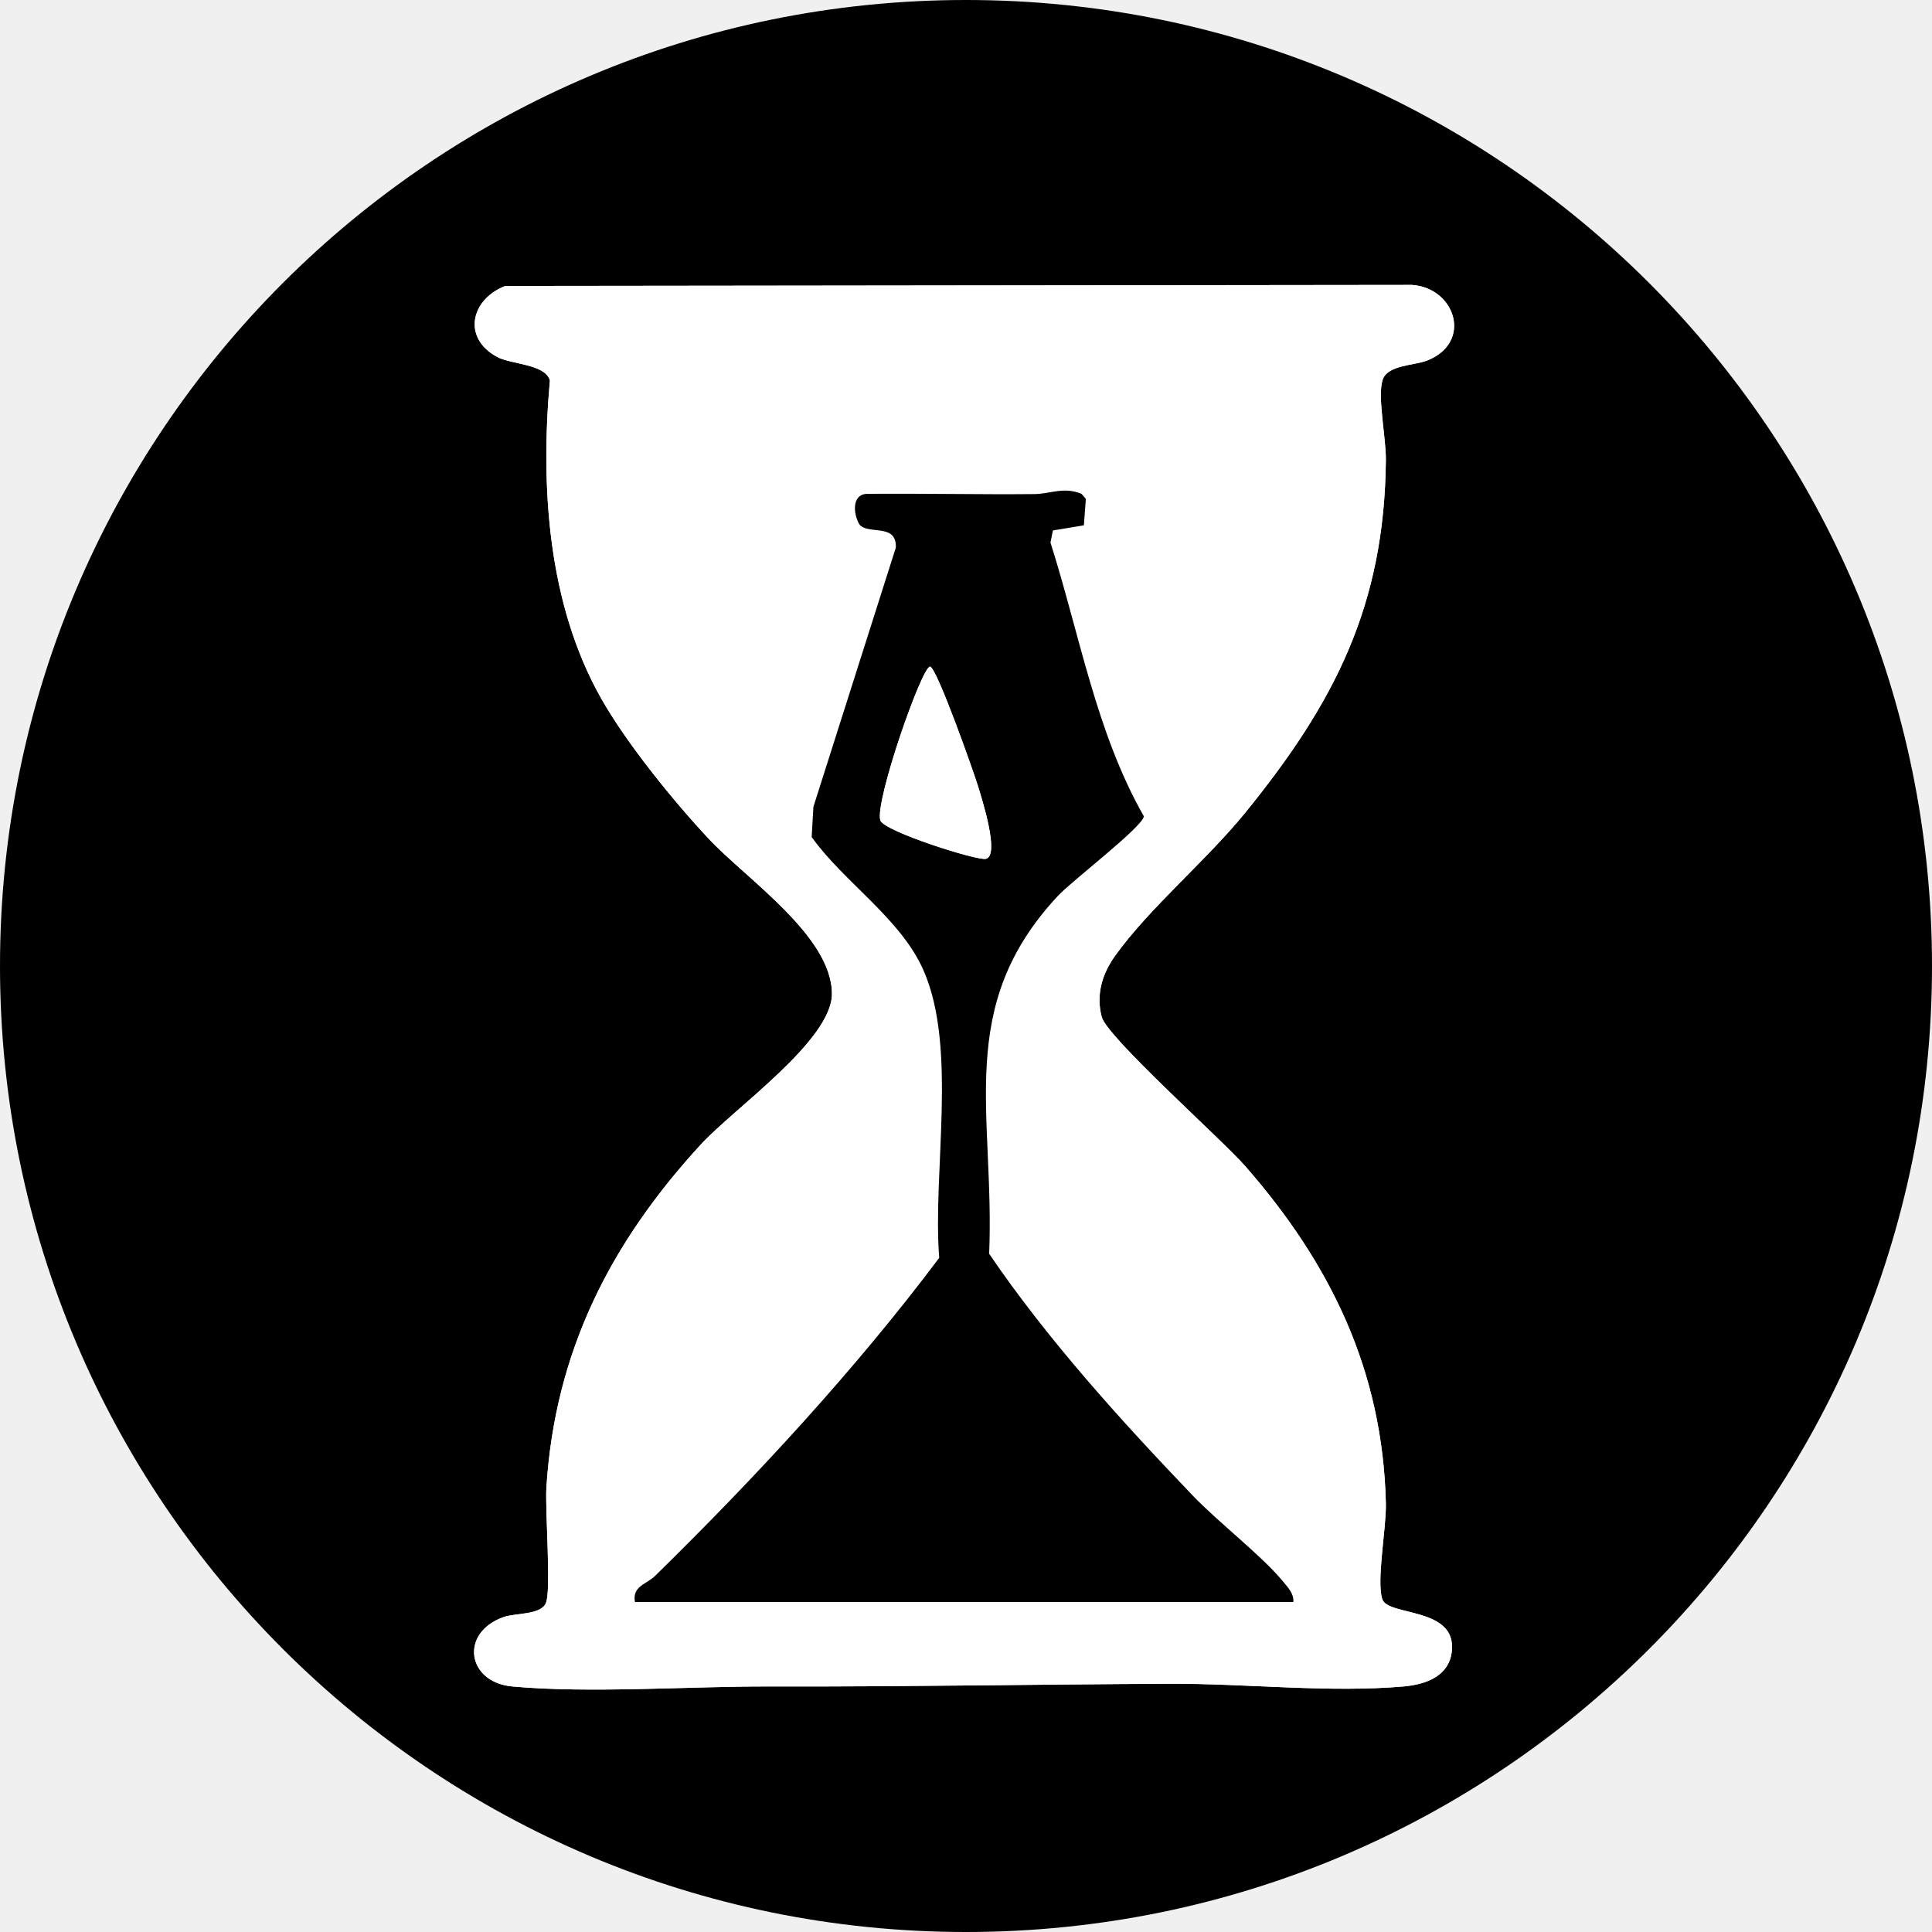
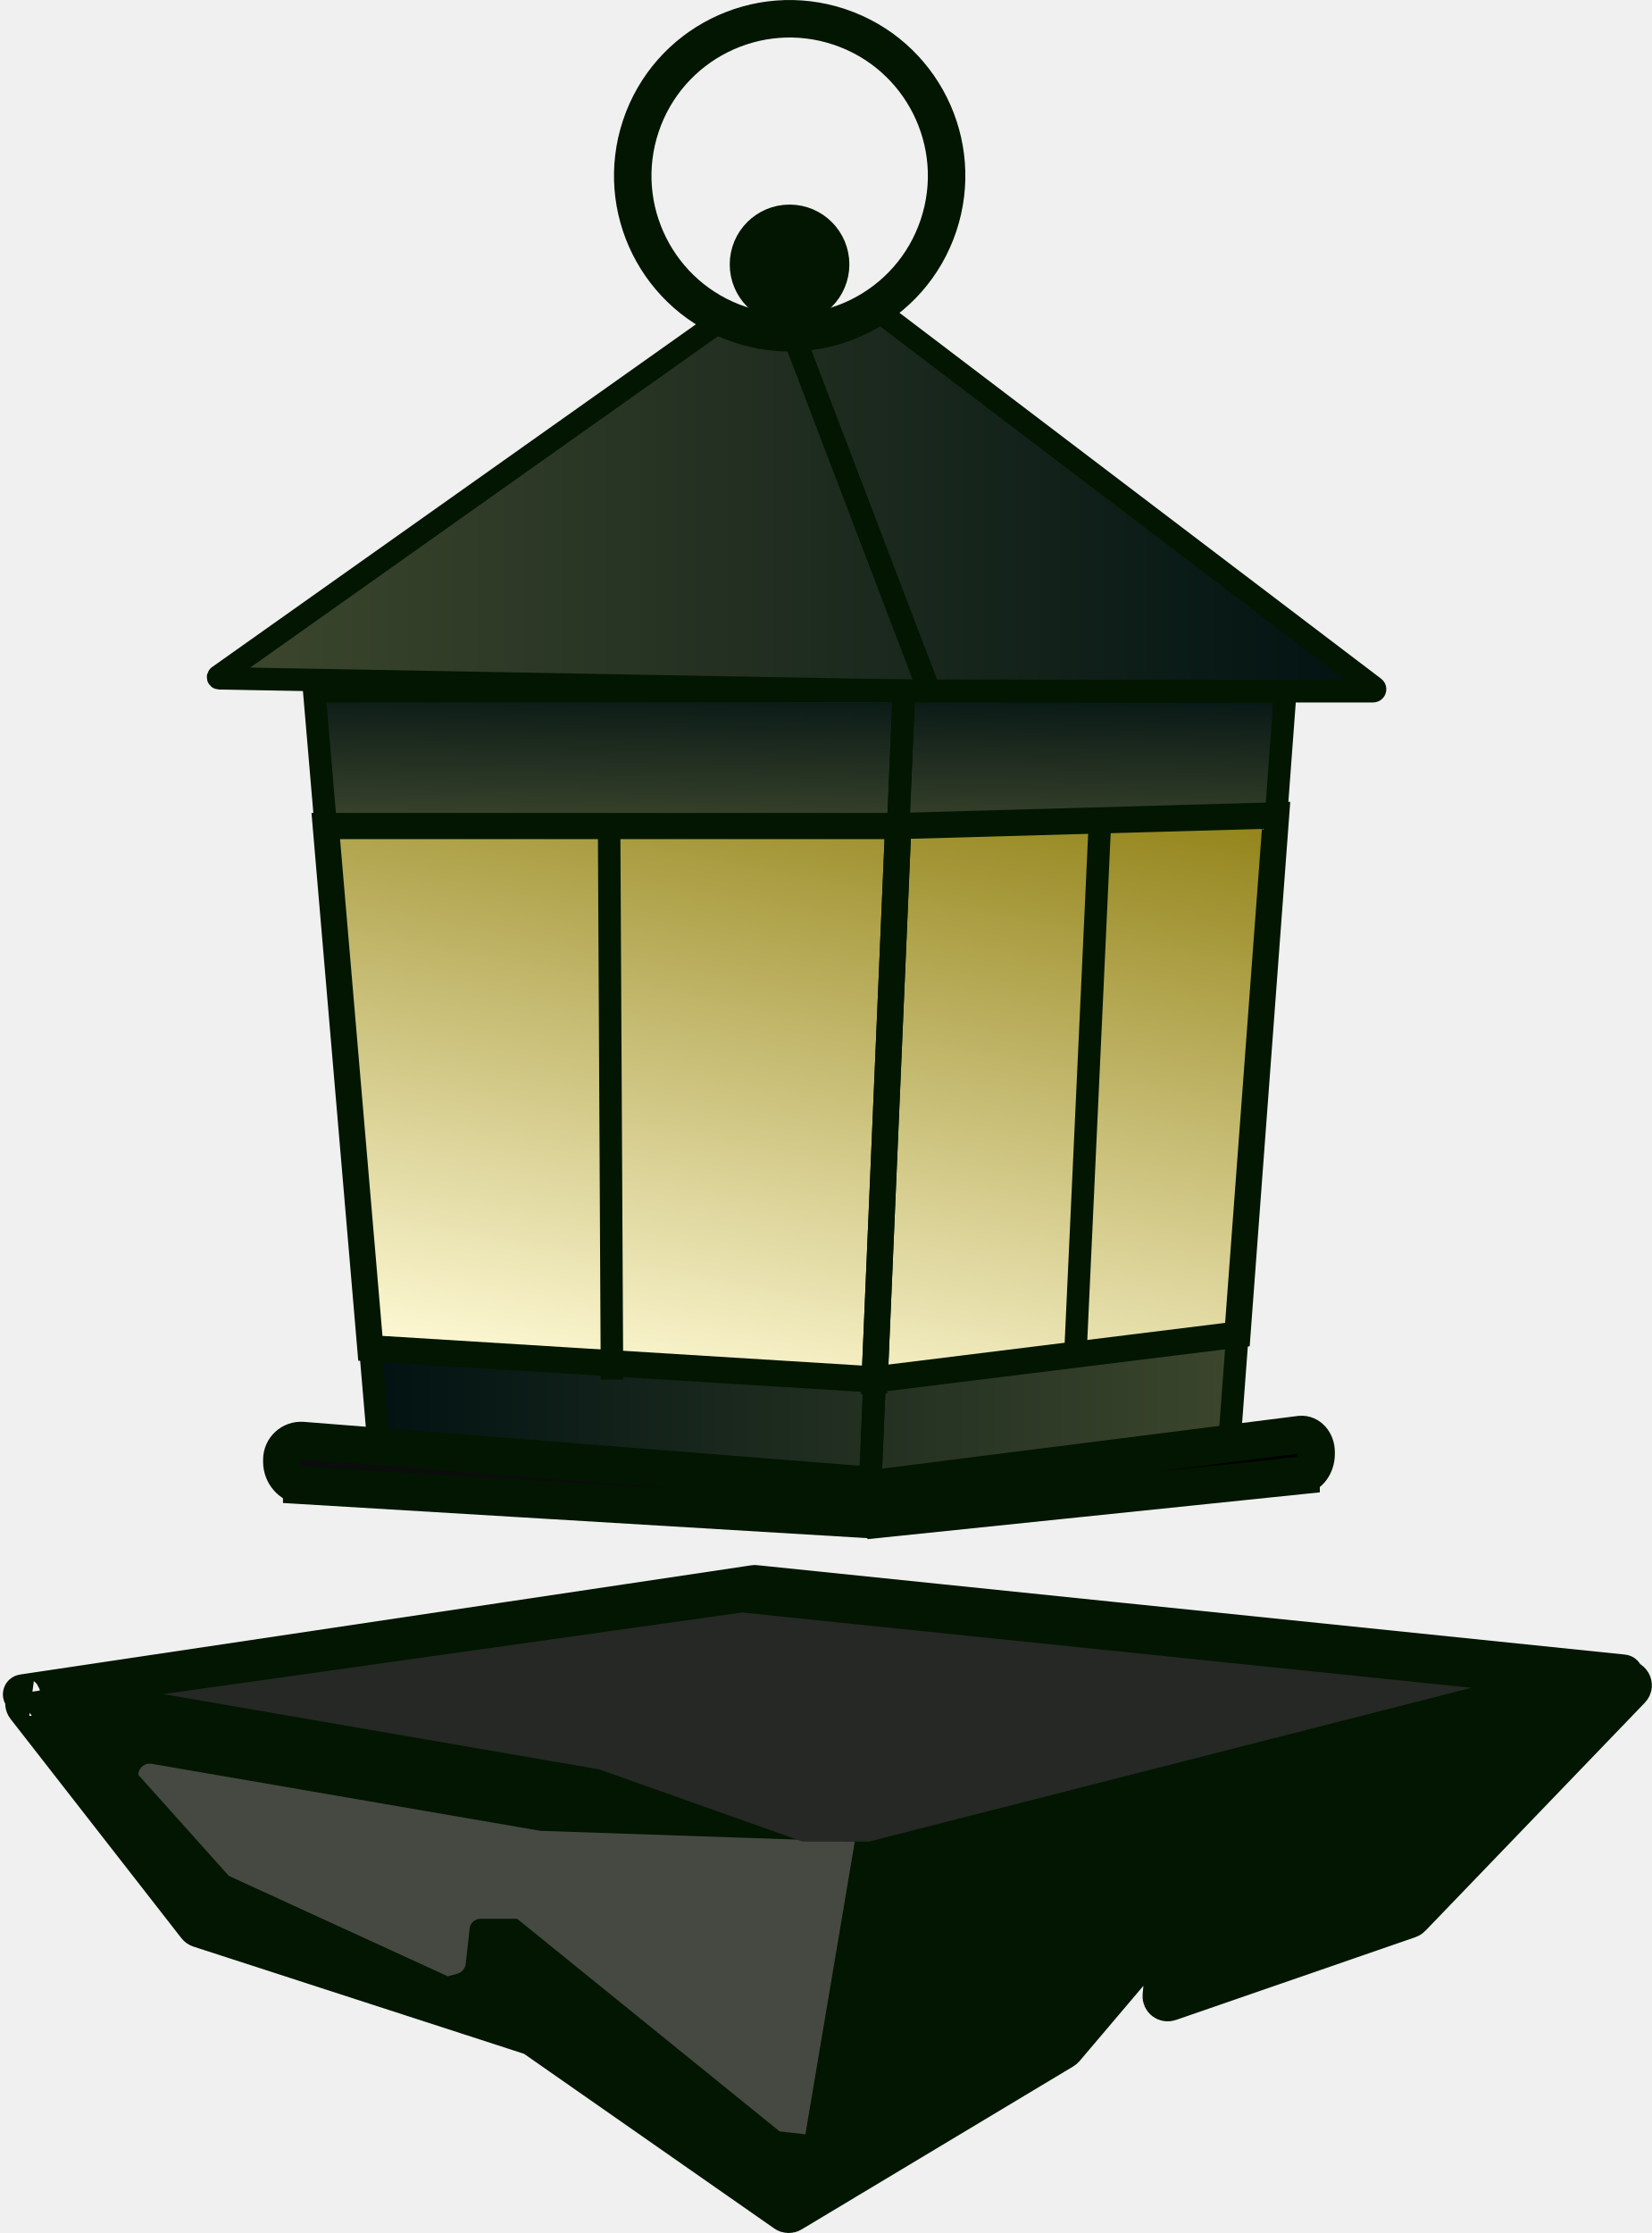
- <svg xmlns="http://www.w3.org/2000/svg" id="Calque_2" data-name="Calque 2" viewBox="0 0 480.76 480.76">
+ <svg xmlns="http://www.w3.org/2000/svg" xmlns:xlink="http://www.w3.org/1999/xlink" id="Calque_2" data-name="Calque 2" viewBox="0 0 440.8 595.72">
  <defs>
    <style>
      .cls-1 {
-         fill: #fff;
+         stroke-width: 6px;
+       }
+ 
+       .cls-1, .cls-2, .cls-3, .cls-4, .cls-5, .cls-6, .cls-7 {
+         stroke: #021601;
+       }
+ 
+       .cls-1, .cls-2, .cls-4, .cls-5, .cls-6, .cls-7 {
+         stroke-miterlimit: 10;
+       }
+ 
+       .cls-1, .cls-3, .cls-8, .cls-5 {
+         fill: none;
+       }
+ 
+       .cls-2 {
+         fill: #0b0c0c;
+       }
+ 
+       .cls-2, .cls-4, .cls-6 {
+         stroke-width: 10px;
+       }
+ 
+       .cls-3 {
+         stroke-miterlimit: 10;
+         stroke-width: 10px;
+       }
+ 
+       .cls-9 {
+         fill: #252824;
+       }
+ 
+       .cls-10 {
+         fill: #464942;
+       }
+ 
+       .cls-11 {
+         fill: url(#Dégradé_sans_nom_3-3);
+       }
+ 
+       .cls-4, .cls-7 {
+         fill: #021601;
+       }
+ 
+       .cls-5 {
+         stroke-width: 7px;
+       }
+ 
+       .cls-12 {
+         fill: url(#Dégradé_sans_nom_3-2);
+       }
+ 
+       .cls-13 {
+         fill: url(#Dégradé_sans_nom_4);
+       }
+ 
+       .cls-14 {
+         fill: url(#Dégradé_sans_nom_3);
+       }
+ 
+       .cls-7 {
+         stroke-width: 13px;
      }
    </style>
+     <linearGradient id="Dégradé_sans_nom_3" data-name="Dégradé sans nom 3" x1="65.99" y1="192.26" x2="366.94" y2="192.26" gradientTransform="translate(0 -56.72)" gradientUnits="userSpaceOnUse">
+       <stop offset="0" stop-color="#3c462d" />
+       <stop offset="1" stop-color="#011212" />
+     </linearGradient>
+     <linearGradient id="Dégradé_sans_nom_3-2" data-name="Dégradé sans nom 3" x1="213.04" y1="279.29" x2="213.79" y2="236.43" xlink:href="#Dégradé_sans_nom_3" />
+     <linearGradient id="Dégradé_sans_nom_3-3" data-name="Dégradé sans nom 3" x1="330.2" y1="433.94" x2="98.83" y2="433.94" xlink:href="#Dégradé_sans_nom_3" />
+     <linearGradient id="Dégradé_sans_nom_4" data-name="Dégradé sans nom 4" x1="191.18" y1="434.36" x2="226.16" y2="254.38" gradientTransform="translate(0 -56.72)" gradientUnits="userSpaceOnUse">
+       <stop offset="0" stop-color="#fffad6" />
+       <stop offset="1" stop-color="#93841a" />
+     </linearGradient>
  </defs>
-   <g id="Calque_2-2" data-name="Calque 2">
+   <g id="Calque_1-2" data-name="Calque 1">
    <g>
-       <path d="M480.76,240.38c0,132.76-107.62,240.38-240.38,240.38S0,373.14,0,240.38,107.62,0,240.38,0s240.38,107.62,240.38,240.38ZM125.74,71.16c-8.5,3.28-10.82,12.85-2.07,17.64,3.48,1.9,11.95,1.74,13.18,5.84-2.38,26.5-.52,55.66,12.74,79.13,6.29,11.14,18.06,25.67,26.88,35.06,9.3,9.91,30.52,24.1,30.56,38.45.03,11.59-24.33,28.51-32.56,37.45-22.59,24.54-36.36,51.62-38.49,85.39-.36,5.75,1.25,25.74-.14,28.82s-7.53,2.38-10.54,3.46c-10.98,3.91-9.09,16.23,2.18,17.26,19.29,1.77,44.05-.06,64.03,0,33.05.09,66.75-.54,100.03-.67,18.65-.07,39.34,2.29,57.82.66,5.47-.48,11.36-2.57,11.94-8.91,1.01-10.93-15.87-8.5-17.31-12.78-1.53-4.5,1.02-17.75.88-23.86-.78-32.94-13.69-59.55-34.98-83.9-5.78-6.61-34.43-32.09-35.74-37.18-1.44-5.55.13-10.68,3.33-15.16,8.47-11.85,22.78-23.79,32.36-35.58,22.23-27.35,34.69-51.52,35.03-87.84.05-5.49-2.11-15.58-.84-19.83,1.14-3.82,7.85-3.62,11.09-4.89,11.45-4.5,7.05-18.08-3.74-18.82l-225.62.26Z" />
-       <path class="cls-1" d="M125.74,71.16l225.62-.26c10.79.74,15.19,14.32,3.74,18.82-3.24,1.27-9.95,1.07-11.09,4.89-1.27,4.25.89,14.35.84,19.83-.34,36.32-12.8,60.49-35.03,87.84-9.58,11.79-23.88,23.72-32.36,35.58-3.2,4.48-4.77,9.61-3.33,15.16,1.32,5.09,29.96,30.56,35.74,37.18,21.29,24.35,34.2,50.96,34.98,83.9.15,6.11-2.4,19.35-.88,23.86,1.45,4.28,18.32,1.85,17.31,12.78-.58,6.33-6.47,8.42-11.94,8.91-18.48,1.63-39.17-.73-57.82-.66-33.28.13-66.98.76-100.03.67-19.98-.06-44.74,1.77-64.03,0-11.27-1.03-13.16-13.35-2.18-17.26,3.01-1.07,9.22-.52,10.54-3.46,1.39-3.08-.22-23.07.14-28.82,2.13-33.76,15.9-60.84,38.49-85.39,8.24-8.95,32.6-25.86,32.56-37.45-.04-14.35-21.26-28.54-30.56-38.45-8.81-9.39-20.59-23.92-26.88-35.06-13.26-23.48-15.12-52.63-12.74-79.13-1.23-4.09-9.7-3.94-13.18-5.84-8.75-4.79-6.43-14.36,2.07-17.64ZM158,398.63h163.84c.18-2.03-1.3-3.57-2.48-5.01-5.28-6.45-16.07-14.71-22.52-21.44-17.82-18.6-36.28-38.96-50.69-60.2,1.45-34.92-8.76-61.48,17.24-89.2,3.36-3.58,20.95-17.03,21.26-19.65-11.92-20.94-15.98-45.31-23.24-68.13l.6-3.01,7.71-1.28.49-6.58-1.05-1.23c-4.39-1.87-7.82,0-11.71.04-14,.14-28-.2-42-.05-3.52.4-3.07,5.11-1.59,7.59,2.17,2.71,9.35-.43,9.07,5.78l-20.51,64.5-.43,7.52c7.92,11.15,22.12,20.22,27.81,33.13,8.56,19.42,2.23,50.32,3.93,71.58-20.87,27.82-45.81,54.76-70.71,79.15-2.11,2.07-5.74,2.55-5.01,6.48Z" />
-       <path d="M158,398.63c-.73-3.93,2.9-4.41,5.01-6.48,24.9-24.39,49.84-51.33,70.71-79.15-1.7-21.26,4.63-52.16-3.93-71.58-5.69-12.91-19.88-21.98-27.81-33.13l.43-7.52,20.51-64.5c.27-6.21-6.91-3.07-9.07-5.78-1.48-2.49-1.93-7.2,1.59-7.59,14-.15,28,.19,42,.05,3.89-.04,7.32-1.91,11.71-.04l1.05,1.23-.49,6.58-7.71,1.28-.6,3.01c7.26,22.83,11.32,47.19,23.24,68.13-.32,2.62-17.9,16.07-21.26,19.65-26,27.71-15.8,54.27-17.24,89.2,14.42,21.24,32.88,41.6,50.69,60.2,6.45,6.73,17.24,14.99,22.52,21.44,1.18,1.44,2.66,2.98,2.48,5.01h-163.84ZM231.43,165.88c-2.02-.04-13.78,33.58-12.37,38.27.9,2.73,24.12,10.09,26.28,9.57,3.51-.86-1.03-14.97-1.91-17.89-1.03-3.43-10.38-29.91-12-29.94Z" />
-       <path class="cls-1" d="M231.43,165.88c1.62.03,10.97,26.51,12,29.94.88,2.92,5.42,17.03,1.91,17.89-2.15.53-25.38-6.84-26.28-9.57-1.41-4.68,10.35-38.31,12.37-38.27Z" />
+       <g id="Calque_5" data-name="Calque 5">
+         <polygon class="cls-14" points="190.76 86.68 241.22 86.73 366.94 181.37 247.98 184.4 83.85 181.41 65.99 178.33 190.76 86.68" />
+         <polygon class="cls-12" points="86.93 220.37 239.69 220.37 342.99 220.37 342.99 181.98 83.85 181.41 86.93 220.37" />
+         <polygon class="cls-11" points="98.83 359.7 228.1 367.7 330.2 356.04 328.04 385.11 228.1 398.41 98.83 385.74 98.83 359.7" />
+         <polygon class="cls-13" points="86.93 220.37 239.69 220.37 342.99 220.37 330.2 356.04 228.1 367.7 98.83 359.7 86.93 220.37" />
+       </g>
+       <g id="Calque_2-2" data-name="Calque 2">
+         <circle class="cls-3" cx="210.71" cy="46.88" r="41.87" transform="translate(99.6 231.95) rotate(-71.56)" />
+         <circle class="cls-7" cx="210.69" cy="70.54" r="9.46" />
+         <path class="cls-1" d="M190.6,86.73L58.31,180.42c-.23.16-.12.52.16.53l189.09,3.44c.2,0,.35-.2.28-.39l-37.07-97.13c-.04-.11-.15-.19-.27-.19h-19.72c-.06,0-.12.02-.17.05h-.01Z" />
+         <path class="cls-1" d="M366.41,184.4h-118.43l-37.3-97.72,24.71-2.98,131.34,99.75c.4.31.19.95-.32.95h0Z" />
+         <polygon class="cls-1" points="83.85 184.39 100.94 384.38 232.11 398.41 241.22 184.28 83.85 184.39" />
+         <polygon class="cls-1" points="342.99 184.4 327.61 390.87 232.11 398.41 241.22 184.28 342.99 184.4" />
+         <path class="cls-2" d="M80.51,396.26l146.98,8.84.6-9.16-147.37-11.63c-2.97-.23-5.51,2.11-5.51,5.09v.62c0,3.32,2.59,6.07,5.3,6.23h0Z" />
+         <path class="cls-6" d="M347.19,393.62l-111,11.48-.45-8.31,111.29-14.09c2.25-.21,4.17,1.93,4.17,4.65v.57c0,3.03-1.96,5.54-4.01,5.69h0Z" />
+         <polygon class="cls-5" points="98.83 359.7 233.4 368.02 239.69 220.37 86.93 220.37 98.83 359.7" />
+         <line class="cls-1" x1="162.54" y1="220.37" x2="163.31" y2="368.02" />
+         <polygon class="cls-5" points="239.69 220.37 340.52 217.53 330.2 356.04 233.4 368.02 239.69 220.37" />
+         <line class="cls-1" x1="293.47" y1="220.37" x2="286.96" y2="361.39" />
+         <path class="cls-4" d="M435.31,450.79l-58.56,60.85c-.19.2-.42.35-.67.43l-63.94,22.1c-1.17.4-2.37-.54-2.25-1.77l1.2-12.61c.16-1.66-1.91-2.53-2.99-1.26l-23.83,28.08c-.12.14-.26.26-.42.36l-72.52,43.51c-.57.35-1.3.32-1.85-.06l-67.19-46.89c-.13-.09-.28-.17-.44-.22l-88.69-28.75c-.33-.11-.61-.31-.82-.58l-45.58-58.47c-.92-1.18.02-2.86,1.46-2.74l-2.15-.39c-.4-.08-.4-.64.01-.7l195.27-29.16s.06-.01.09,0l231.7,23.86c.4.04.44.6.05.7l-194.63,47.46.77.14c.24.04.48.03.71-.02l193.65-46.7c1.65-.4,2.81,1.6,1.62,2.83h0Z" />
+         <line class="cls-8" y1="451.95" x2="194.65" y2="419.71" />
+       </g>
+       <g id="Calque_4" data-name="Calque 4">
+         <path class="cls-10" d="M40.42,470.54l103.77,17.89,83.91,2.87-13.18,78.09-6.89-.78-70.04-56.72h-9.79c-1.47,0-2.71,1.11-2.87,2.57l-1.05,9.43c-.14,1.27-1.04,2.32-2.27,2.66l-2.51.69-58.44-26.79-24.14-26.95h0c0-1.86,1.68-3.27,3.51-2.96h-.01Z" />
+         <polygon class="cls-9" points="43.54 451.95 198 430.18 392.66 450.27 231.91 491.3 214.16 491.3 159.91 472.04 43.54 451.95" />
+       </g>
    </g>
  </g>
</svg>
